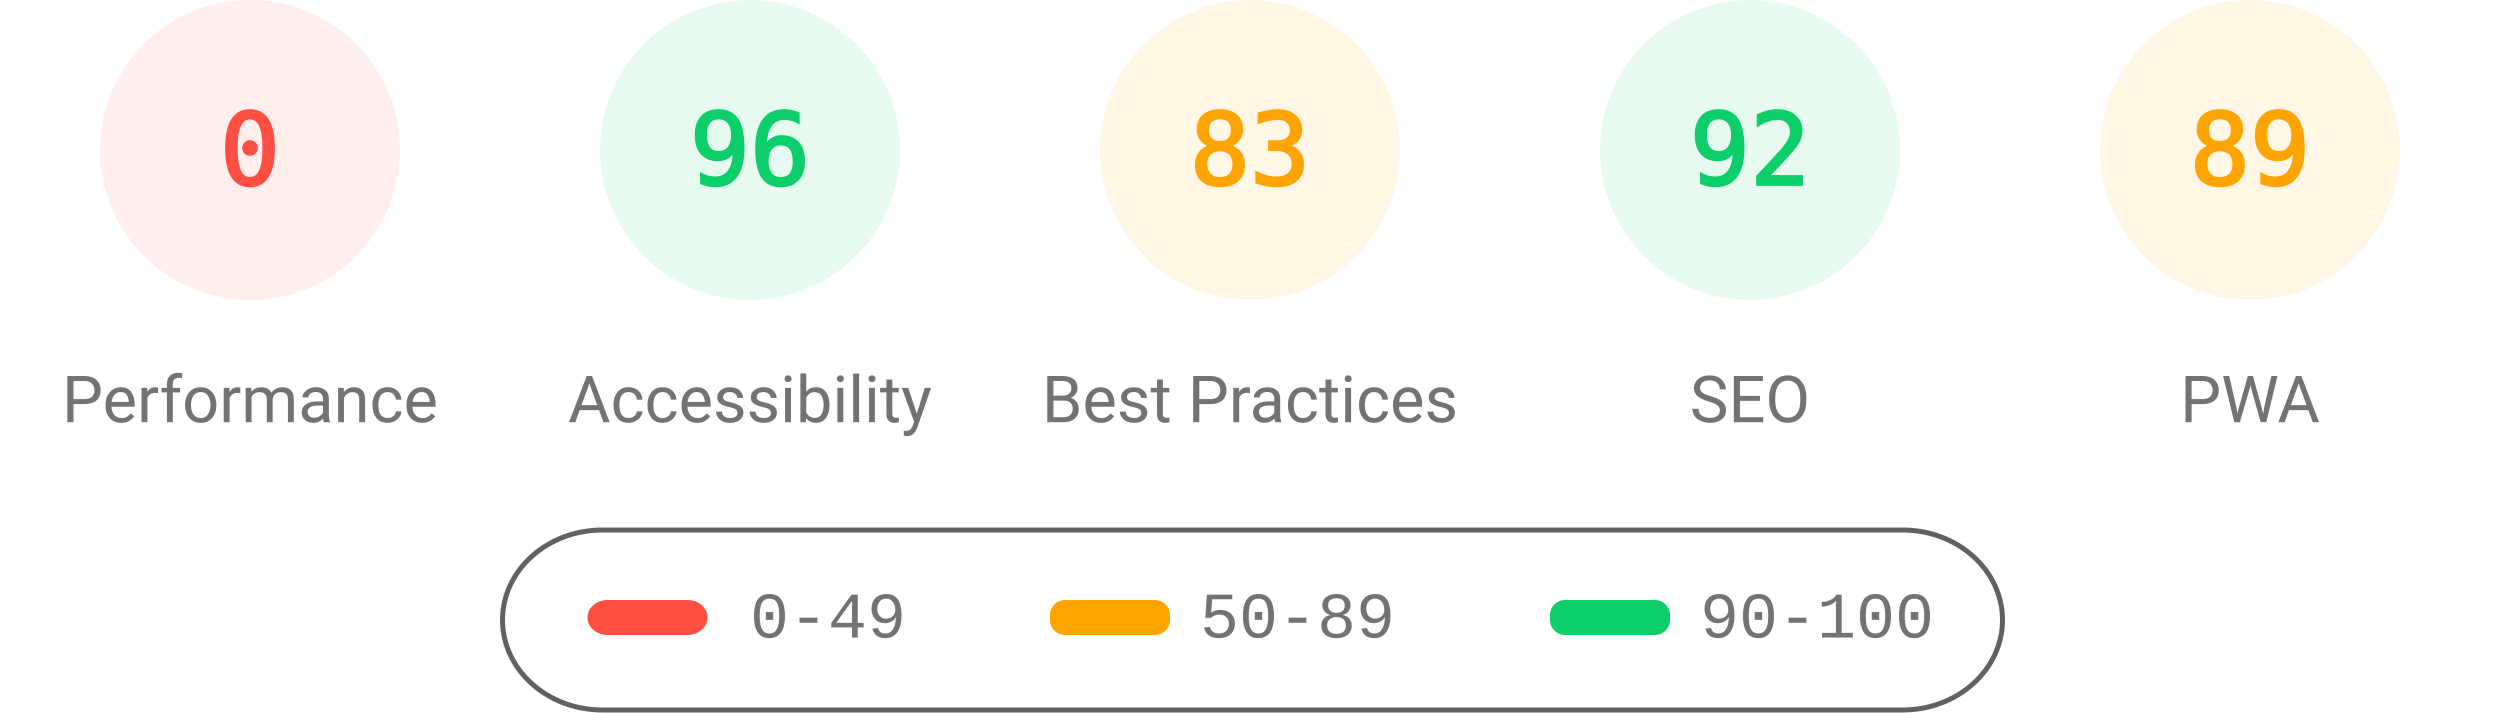
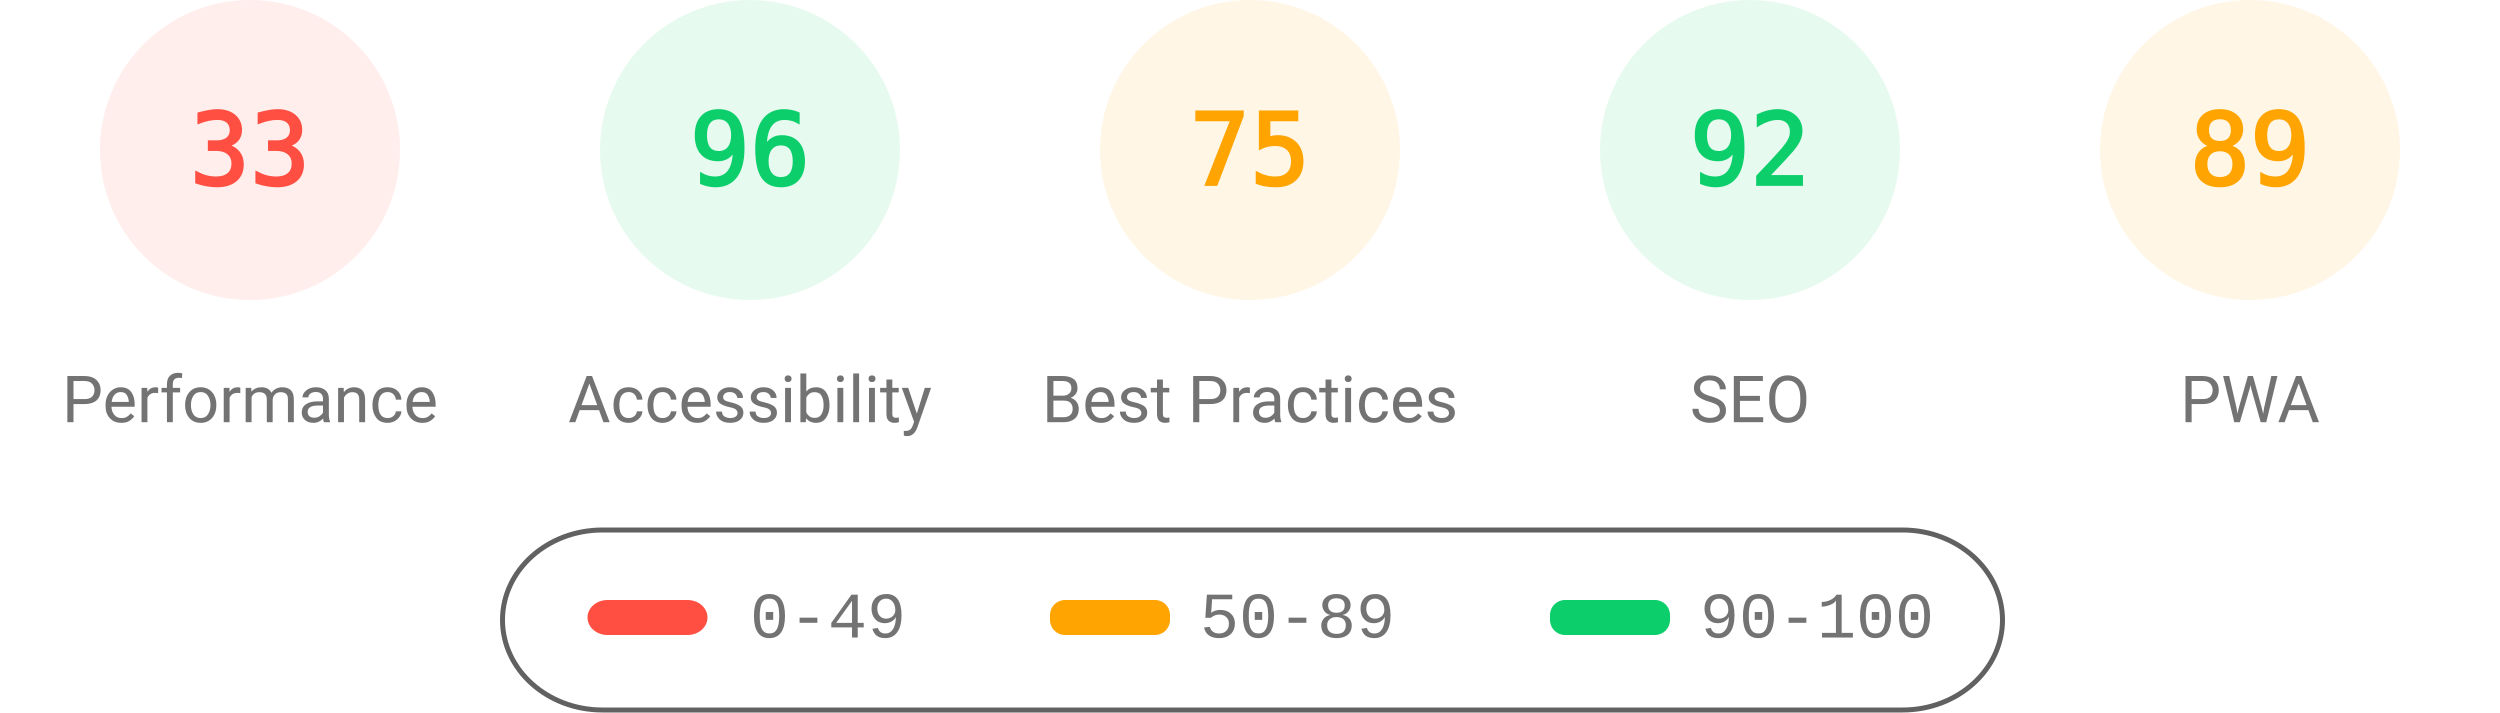
<svg xmlns="http://www.w3.org/2000/svg" fill="none" width="1000" height="285">
  <style>.gauge-base{opacity:.1}.gauge-arc{fill:none;animation-delay:250ms;stroke-linecap:round;transform:rotate(-90deg);transform-origin:100px 60px;animation:load-gauge 1s ease forwards}.guage-text{font-size:40px;font-family:monospace;text-align:center}.guage-red{color:#ff4e42;fill:#ff4e42;stroke:#ff4e42}.guage-orange{color:#ffa400;fill:#ffa400;stroke:#ffa400}.guage-green{color:#0cce6b;fill:#0cce6b;stroke:#0cce6b}.guage-undefined{color:#5c5c5c;fill:#5c5c5c;stroke:#5c5c5c}.guage-title{color:#737373;fill:#737373;stroke:none;font-size:26px;line-height:26px;font-family:Roboto,Halvetica,Arial,sans-serif}@keyframes load-gauge{from{stroke-dasharray:0 352.858}}</style>
  <svg class="guage-div guage-perf guage-red" viewBox="0 0 200 200" width="200" height="200">
    <circle class="gauge-base" r="56" cx="100" cy="60" stroke-width="8" />
-     <circle class="gauge-arc guage-arc-1" r="56" cx="100" cy="60" stroke-width="8" style="stroke-dasharray:0,351.858" />
-     <text class="guage-text" x="100" y="60" alignment-baseline="central" dominant-baseline="central" text-anchor="middle">0</text>
+     <circle class="gauge-arc guage-arc-1" r="56" cx="100" cy="60" stroke-width="8" style="stroke-dasharray:116.113,351.858" />
+     <text class="guage-text" x="100" y="60" alignment-baseline="central" dominant-baseline="central" text-anchor="middle">33</text>
    <text class="guage-title" x="100" y="160" alignment-baseline="central" dominant-baseline="central" text-anchor="middle">Performance</text>
  </svg>
  <svg class="guage-div guage-acc guage-green" viewBox="0 0 200 200" width="200" height="200" x="200">
    <circle class="gauge-base" r="56" cx="100" cy="60" stroke-width="8" />
    <circle class="gauge-arc guage-arc-2" r="56" cx="100" cy="60" stroke-width="8" style="stroke-dasharray:337.784,351.858" />
    <text class="guage-text" x="100" y="60" alignment-baseline="central" dominant-baseline="central" text-anchor="middle">96</text>
    <text class="guage-title" x="100" y="160" alignment-baseline="central" dominant-baseline="central" text-anchor="middle">Accessibility</text>
  </svg>
  <svg class="guage-div guage-best guage-orange" viewBox="0 0 200 200" width="200" height="200" x="400">
    <circle class="gauge-base" r="56" cx="100" cy="60" stroke-width="8" />
-     <circle class="gauge-arc guage-arc-3" r="56" cx="100" cy="60" stroke-width="8" style="stroke-dasharray:292.042,351.858" />
-     <text class="guage-text" x="100" y="60" alignment-baseline="central" dominant-baseline="central" text-anchor="middle">83</text>
+     <circle class="gauge-arc guage-arc-3" r="56" cx="100" cy="60" stroke-width="8" style="stroke-dasharray:263.893,351.858" />
+     <text class="guage-text" x="100" y="60" alignment-baseline="central" dominant-baseline="central" text-anchor="middle">75</text>
    <text class="guage-title" x="100" y="160" alignment-baseline="central" dominant-baseline="central" text-anchor="middle">Best Practices</text>
  </svg>
  <svg class="guage-div guage-seo guage-green" viewBox="0 0 200 200" width="200" height="200" x="600">
    <circle class="gauge-base" r="56" cx="100" cy="60" stroke-width="8" />
    <circle class="gauge-arc guage-arc-4" r="56" cx="100" cy="60" stroke-width="8" style="stroke-dasharray:323.709,351.858" />
    <text class="guage-text" x="100" y="60" alignment-baseline="central" dominant-baseline="central" text-anchor="middle">92</text>
    <text class="guage-title" x="100" y="160" alignment-baseline="central" dominant-baseline="central" text-anchor="middle">SEO</text>
  </svg>
  <svg class="guage-div guage-pwa guage-orange" viewBox="0 0 200 200" width="200" height="200" x="800">
    <circle class="gauge-base" r="56" cx="100" cy="60" stroke-width="8" />
    <circle class="gauge-arc guage-arc-4" r="56" cx="100" cy="60" stroke-width="8" style="stroke-dasharray:313.154,351.858" />
    <text class="guage-text" x="100" y="60" alignment-baseline="central" dominant-baseline="central" text-anchor="middle">89</text>
    <text class="guage-title" x="100" y="160" alignment-baseline="central" dominant-baseline="central" text-anchor="middle">PWA</text>
  </svg>
  <svg width="604" height="76" x="200" y="210">
    <path fill="none" id="canvas_background" d="M-1-1h604v80H-1z" />
    <rect fill-opacity="0" stroke="#616161" stroke-width="2" rx="40" id="svg_2" height="72" width="600" y="2" x="1" fill="#000" />
    <rect stroke="#000" rx="8" id="svg_3" height="14" width="48" y="30" x="35" stroke-opacity="null" stroke-width="0" fill="#ff4e42" />
    <rect stroke="#000" rx="6" id="svg_4" height="14" width="48" y="30" x="220" stroke-opacity="null" stroke-width="0" fill="#ffa400" />
    <rect stroke="#000" rx="6" id="svg_5" height="14" width="48" y="30" x="420" stroke-opacity="null" stroke-width="0" fill="#0cce6b" />
    <text xml:space="preserve" text-anchor="start" font-family="'Courier New', Courier, monospace" font-size="26" id="svg_6" y="45" x="100" stroke-opacity="null" stroke-width="0" stroke="#000" fill="#737373">0-49</text>
    <text xml:space="preserve" text-anchor="start" font-family="'Courier New', Courier, monospace" font-size="26" id="svg_7" y="45" x="280" stroke-opacity="null" stroke-width="0" stroke="#000" fill="#737373">50-89</text>
    <text xml:space="preserve" text-anchor="start" font-family="'Courier New', Courier, monospace" font-size="26" id="svg_8" y="45" x="480" stroke-opacity="null" stroke-width="0" stroke="#000" fill="#737373">90-100</text>
  </svg>
</svg>
